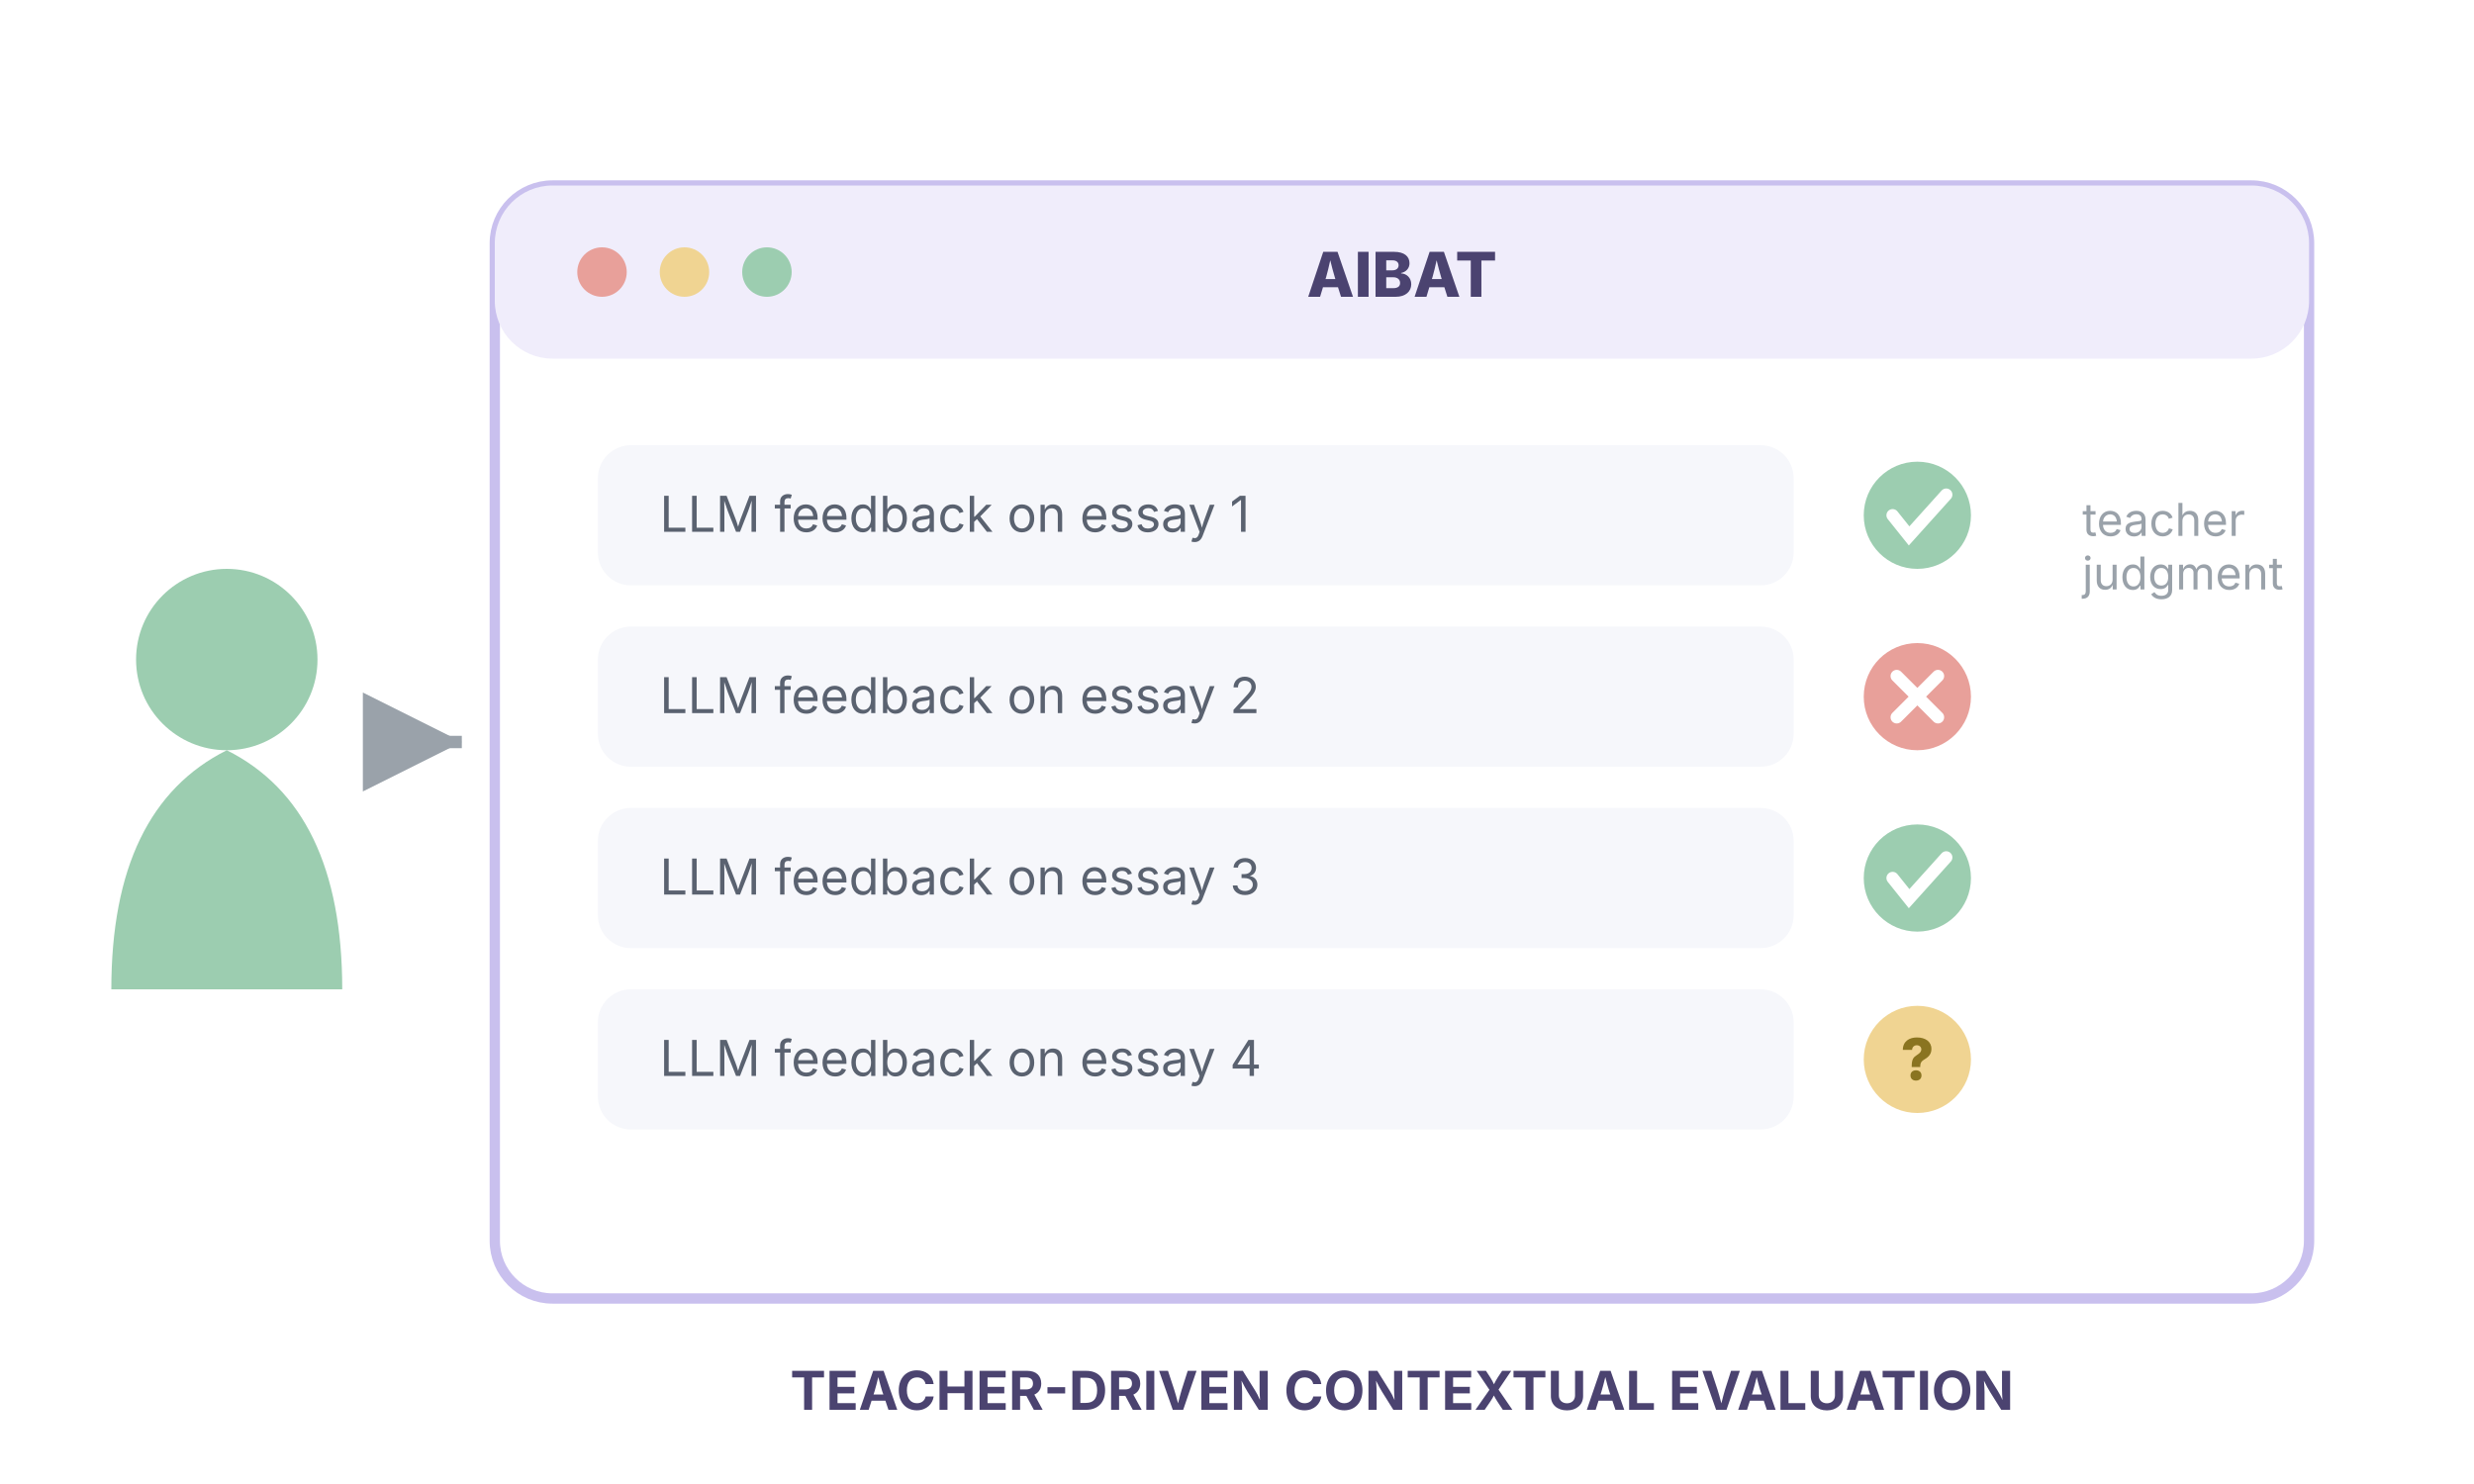
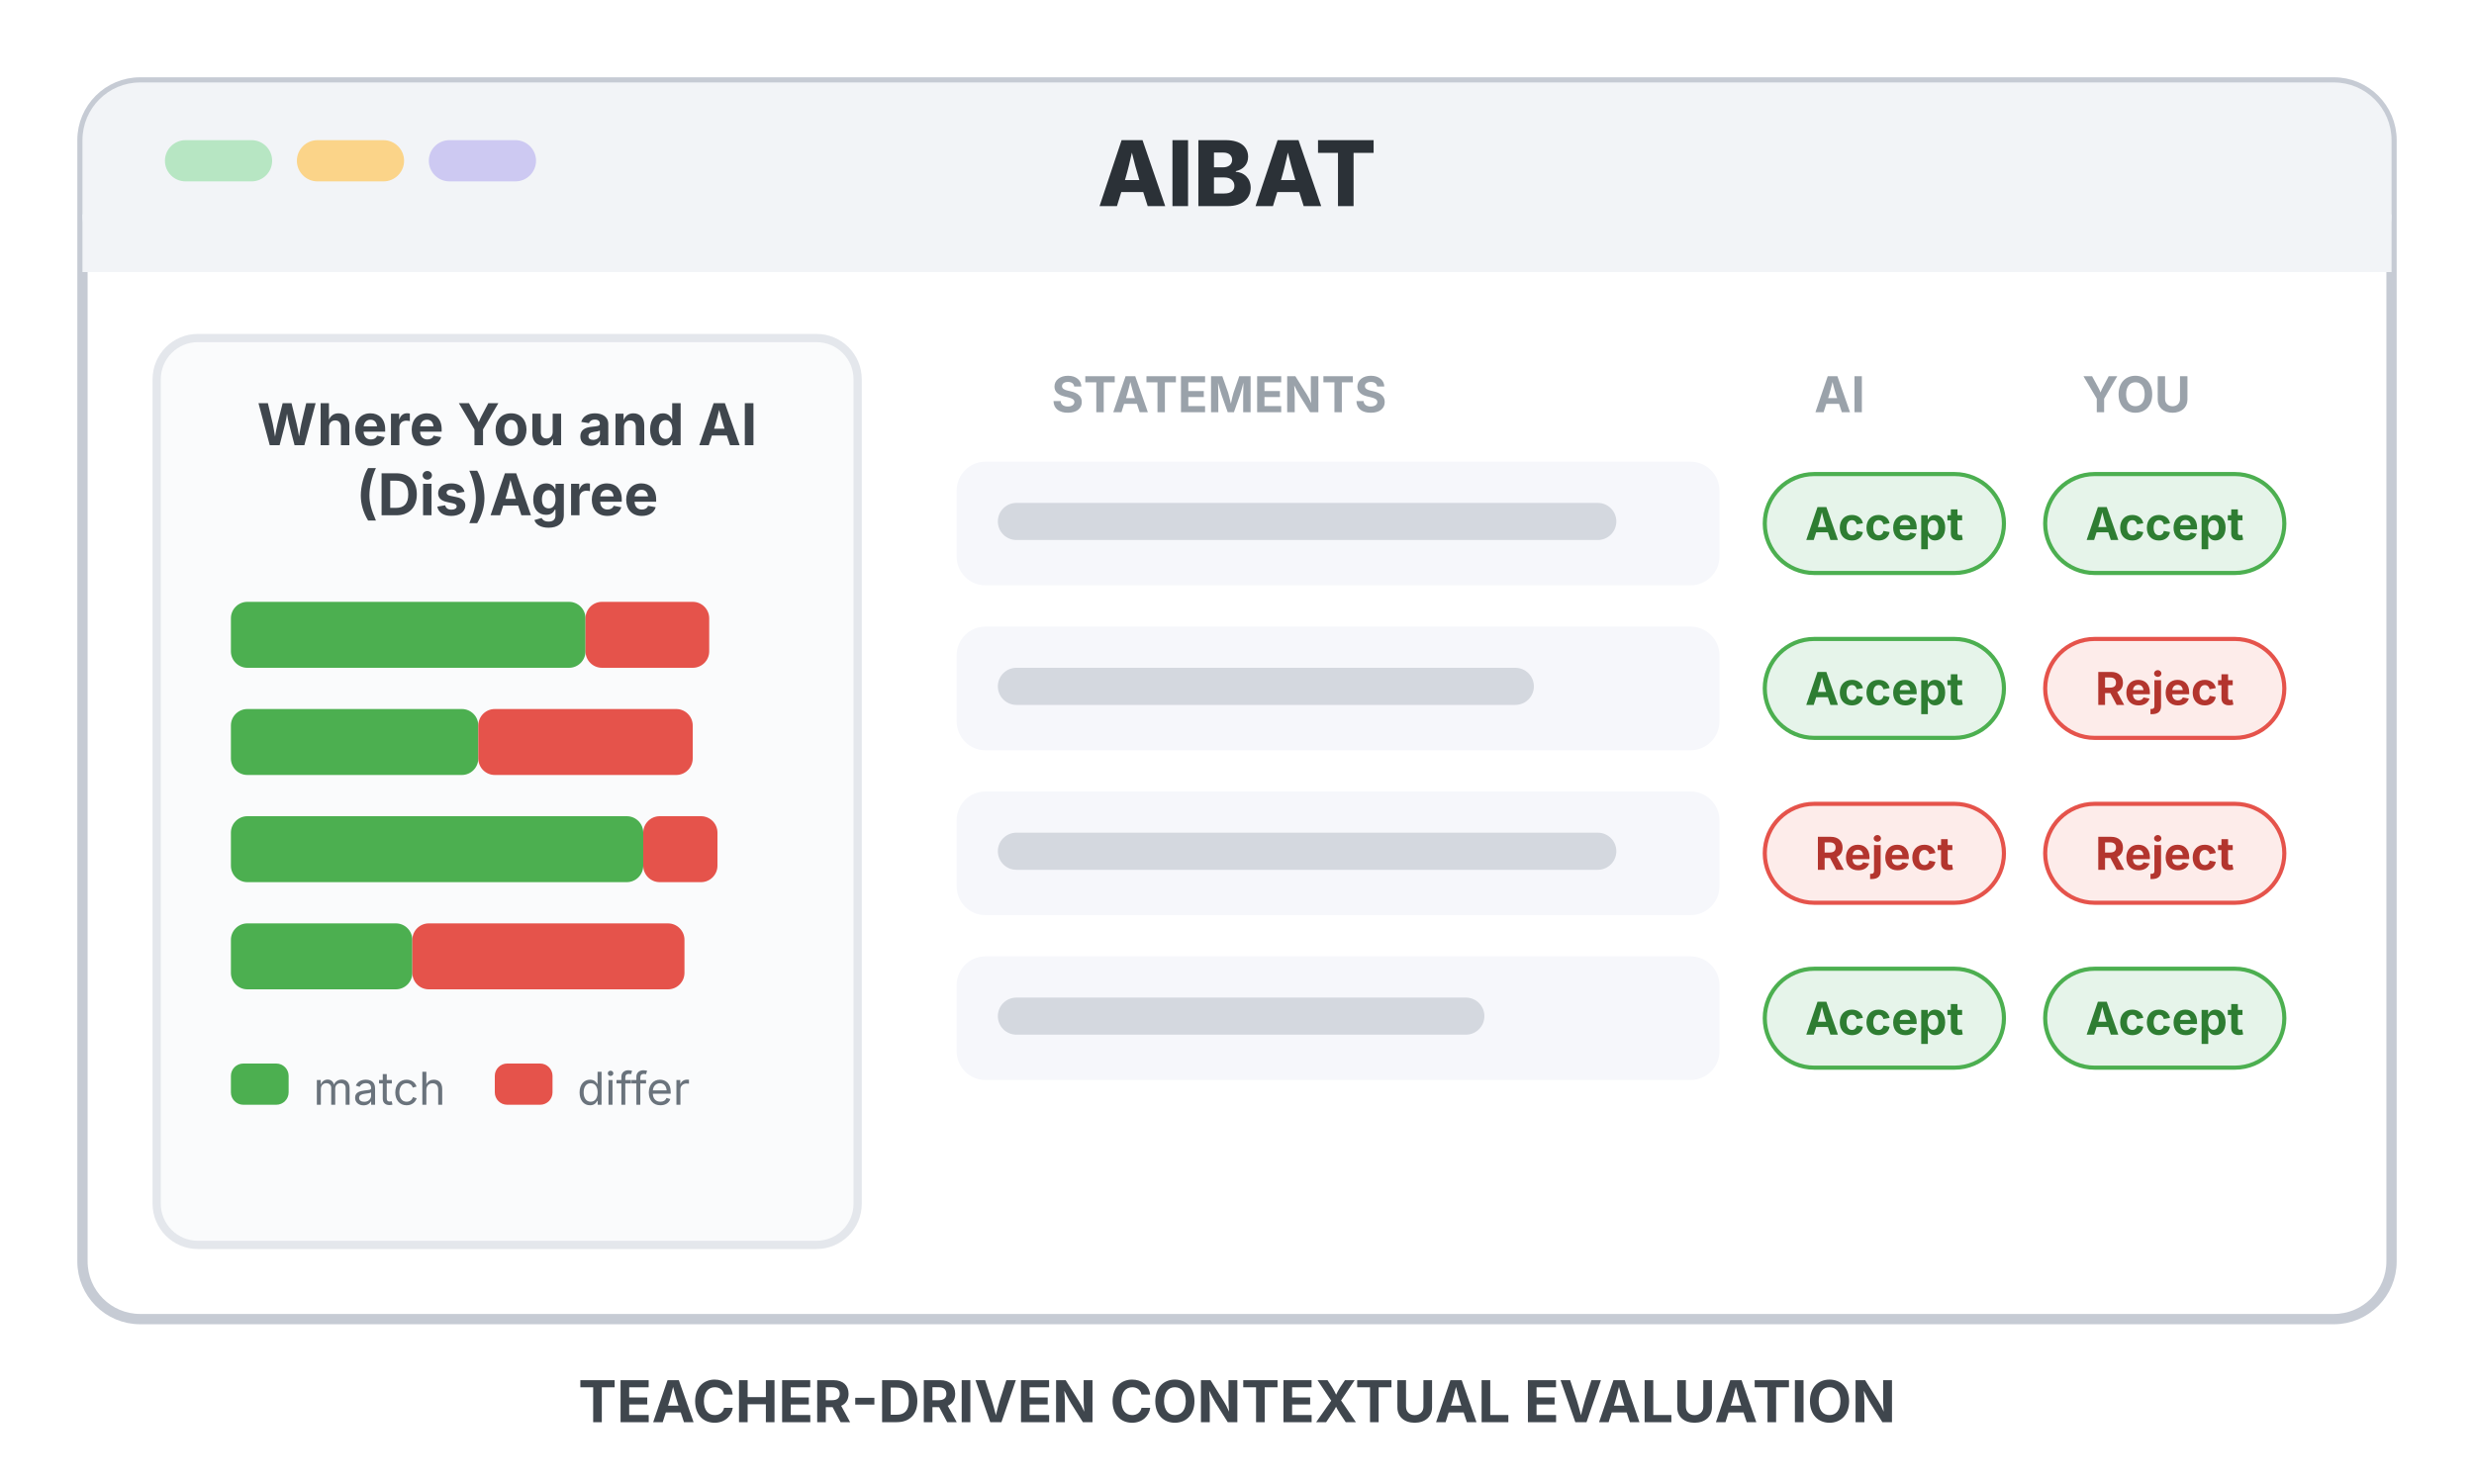
- <svg xmlns="http://www.w3.org/2000/svg" viewBox="0 0 600 360" font-family="Inter,-apple-system,Segoe UI,sans-serif">
+ <svg xmlns="http://www.w3.org/2000/svg" viewBox="0 0 600 360" font-family="-apple-system,Segoe UI,sans-serif">
  <rect width="600" height="360" fill="#ffffff" />
-   <rect x="120" y="45" width="440" height="270" rx="14" fill="#ffffff" stroke="#c9c0ee" stroke-width="2.5" />
-   <rect x="120" y="45" width="440" height="42" rx="14" fill="#f0edfb" />
-   <circle cx="146" cy="66" r="6" fill="#e8a09a" />
-   <circle cx="166" cy="66" r="6" fill="#f0d492" />
-   <circle cx="186" cy="66" r="6" fill="#9ccdb0" />
-   <text x="340" y="72" font-size="15" font-weight="800" fill="#4b4370" text-anchor="middle">AIBAT</text>
-   <g font-size="12" fill="#5a6270">
-     <rect x="145" y="108" width="290" height="34" rx="8" fill="#f6f7fb" />
-     <text x="160" y="129">LLM feedback on essay 1</text>
-     <rect x="145" y="152" width="290" height="34" rx="8" fill="#f6f7fb" />
-     <text x="160" y="173">LLM feedback on essay 2</text>
-     <rect x="145" y="196" width="290" height="34" rx="8" fill="#f6f7fb" />
-     <text x="160" y="217">LLM feedback on essay 3</text>
-     <rect x="145" y="240" width="290" height="34" rx="8" fill="#f6f7fb" />
-     <text x="160" y="261">LLM feedback on essay 4</text>
+   <rect x="20" y="20" width="560" height="300" rx="14" fill="#ffffff" stroke="#c6cbd4" stroke-width="2.5" />
+   <rect x="20" y="20" width="560" height="46" rx="14" fill="#f2f4f7" />
+   <rect x="20" y="52" width="560" height="14" fill="#f2f4f7" />
+   <text x="300" y="50" font-size="22" font-weight="800" fill="#2b3137" text-anchor="middle">AIBAT</text>
+   <rect x="40" y="34" width="26" height="10" rx="5" fill="#b7e6c3" />
+   <rect x="72" y="34" width="26" height="10" rx="5" fill="#fbd489" />
+   <rect x="104" y="34" width="26" height="10" rx="5" fill="#cdc9f2" />
+   <rect x="38" y="82" width="170" height="220" rx="10" fill="#fafbfc" stroke="#e4e7ec" stroke-width="2" />
+   <text x="123" y="108" font-size="14" font-weight="700" fill="#3f464d" text-anchor="middle">Where You and AI</text>
+   <text x="123" y="125" font-size="14" font-weight="700" fill="#3f464d" text-anchor="middle">(Dis)Agree</text>
+   <g>
+     <rect x="56" y="146" width="86" height="16" rx="4" fill="#4caf50" />
+     <rect x="142" y="146" width="30" height="16" rx="4" fill="#e5534b" />
+     <rect x="56" y="172" width="60" height="16" rx="4" fill="#4caf50" />
+     <rect x="116" y="172" width="52" height="16" rx="4" fill="#e5534b" />
+     <rect x="56" y="198" width="100" height="16" rx="4" fill="#4caf50" />
+     <rect x="156" y="198" width="18" height="16" rx="4" fill="#e5534b" />
+     <rect x="56" y="224" width="44" height="16" rx="4" fill="#4caf50" />
+     <rect x="100" y="224" width="66" height="16" rx="4" fill="#e5534b" />
  </g>
-   <g font-weight="800" font-size="16" text-anchor="middle">
-     <circle cx="465" cy="125" r="13" fill="#9ccdb0" />
-     <path d="M 459 125 L 463 130 L 472 120" stroke="#fff" stroke-width="3" fill="none" stroke-linecap="round" />
-     <circle cx="465" cy="169" r="13" fill="#e8a09a" />
-     <path d="M 460 164 L 470 174 M 470 164 L 460 174" stroke="#fff" stroke-width="3" stroke-linecap="round" />
-     <circle cx="465" cy="213" r="13" fill="#9ccdb0" />
-     <path d="M 459 213 L 463 218 L 472 208" stroke="#fff" stroke-width="3" fill="none" stroke-linecap="round" />
-     <circle cx="465" cy="257" r="13" fill="#f0d492" />
-     <text x="465" y="262" font-size="14" fill="#8a7420">?</text>
+   <rect x="56" y="258" width="14" height="10" rx="3" fill="#4caf50" />
+   <text x="76" y="268" font-size="11" fill="#6a737c">match</text>
+   <rect x="120" y="258" width="14" height="10" rx="3" fill="#e5534b" />
+   <text x="140" y="268" font-size="11" fill="#6a737c">differ</text>
+   <g font-size="12" fill="#6a737c">
+     <text x="255" y="100" font-size="12" font-weight="700" fill="#9aa2aa">STATEMENTS</text>
+     <text x="440" y="100" font-size="12" font-weight="700" fill="#9aa2aa">AI</text>
+     <text x="505" y="100" font-size="12" font-weight="700" fill="#9aa2aa">YOU</text>
  </g>
-   <text x="505" y="130" font-size="11" fill="#9aa2aa">teacher</text>
-   <text x="505" y="143" font-size="11" fill="#9aa2aa">judgment</text>
-   <circle cx="55" cy="160" r="22" fill="#9ccdb0" />
-   <path d="M 55 182 Q 27 196 27 240 L 83 240 Q 83 196 55 182 Z" fill="#9ccdb0" />
-   <path d="M 92 180 L 112 180" stroke="#9aa2aa" stroke-width="3" marker-end="url(#a)" />
-   <defs>
-     <marker id="a" markerWidth="10" markerHeight="10" refX="8" refY="4" orient="auto">
-       <path d="M0,0 L8,4 L0,8 Z" fill="#9aa2aa" />
-     </marker>
-   </defs>
-   <text x="340" y="342" font-size="13" font-weight="700" fill="#4b4370" text-anchor="middle">TEACHER-DRIVEN CONTEXTUAL EVALUATION</text>
+   <g>
+     <rect x="232" y="112" width="185" height="30" rx="7" fill="#f6f7fb" />
+     <rect x="428" y="115" width="58" height="24" rx="12" fill="#e6f4ea" stroke="#4caf50" />
+     <text x="457" y="131" font-size="11" font-weight="700" fill="#2e7d32" text-anchor="middle">Accept</text>
+     <rect x="496" y="115" width="58" height="24" rx="12" fill="#e6f4ea" stroke="#4caf50" />
+     <text x="525" y="131" font-size="11" font-weight="700" fill="#2e7d32" text-anchor="middle">Accept</text>
+     <rect x="232" y="152" width="185" height="30" rx="7" fill="#f6f7fb" />
+     <rect x="428" y="155" width="58" height="24" rx="12" fill="#e6f4ea" stroke="#4caf50" />
+     <text x="457" y="171" font-size="11" font-weight="700" fill="#2e7d32" text-anchor="middle">Accept</text>
+     <rect x="496" y="155" width="58" height="24" rx="12" fill="#fdecea" stroke="#e5534b" />
+     <text x="525" y="171" font-size="11" font-weight="700" fill="#b3352e" text-anchor="middle">Reject</text>
+     <rect x="232" y="192" width="185" height="30" rx="7" fill="#f6f7fb" />
+     <rect x="428" y="195" width="58" height="24" rx="12" fill="#fdecea" stroke="#e5534b" />
+     <text x="457" y="211" font-size="11" font-weight="700" fill="#b3352e" text-anchor="middle">Reject</text>
+     <rect x="496" y="195" width="58" height="24" rx="12" fill="#fdecea" stroke="#e5534b" />
+     <text x="525" y="211" font-size="11" font-weight="700" fill="#b3352e" text-anchor="middle">Reject</text>
+     <rect x="232" y="232" width="185" height="30" rx="7" fill="#f6f7fb" />
+     <rect x="428" y="235" width="58" height="24" rx="12" fill="#e6f4ea" stroke="#4caf50" />
+     <text x="457" y="251" font-size="11" font-weight="700" fill="#2e7d32" text-anchor="middle">Accept</text>
+     <rect x="496" y="235" width="58" height="24" rx="12" fill="#e6f4ea" stroke="#4caf50" />
+     <text x="525" y="251" font-size="11" font-weight="700" fill="#2e7d32" text-anchor="middle">Accept</text>
+   </g>
+   <g fill="#d4d8df">
+     <rect x="242" y="122" width="150" height="9" rx="4.5" />
+     <rect x="242" y="162" width="130" height="9" rx="4.5" />
+     <rect x="242" y="202" width="150" height="9" rx="4.5" />
+     <rect x="242" y="242" width="118" height="9" rx="4.5" />
+   </g>
+   <text x="300" y="345" font-size="14" font-weight="700" fill="#3f464d" text-anchor="middle">TEACHER-DRIVEN CONTEXTUAL EVALUATION</text>
</svg>
